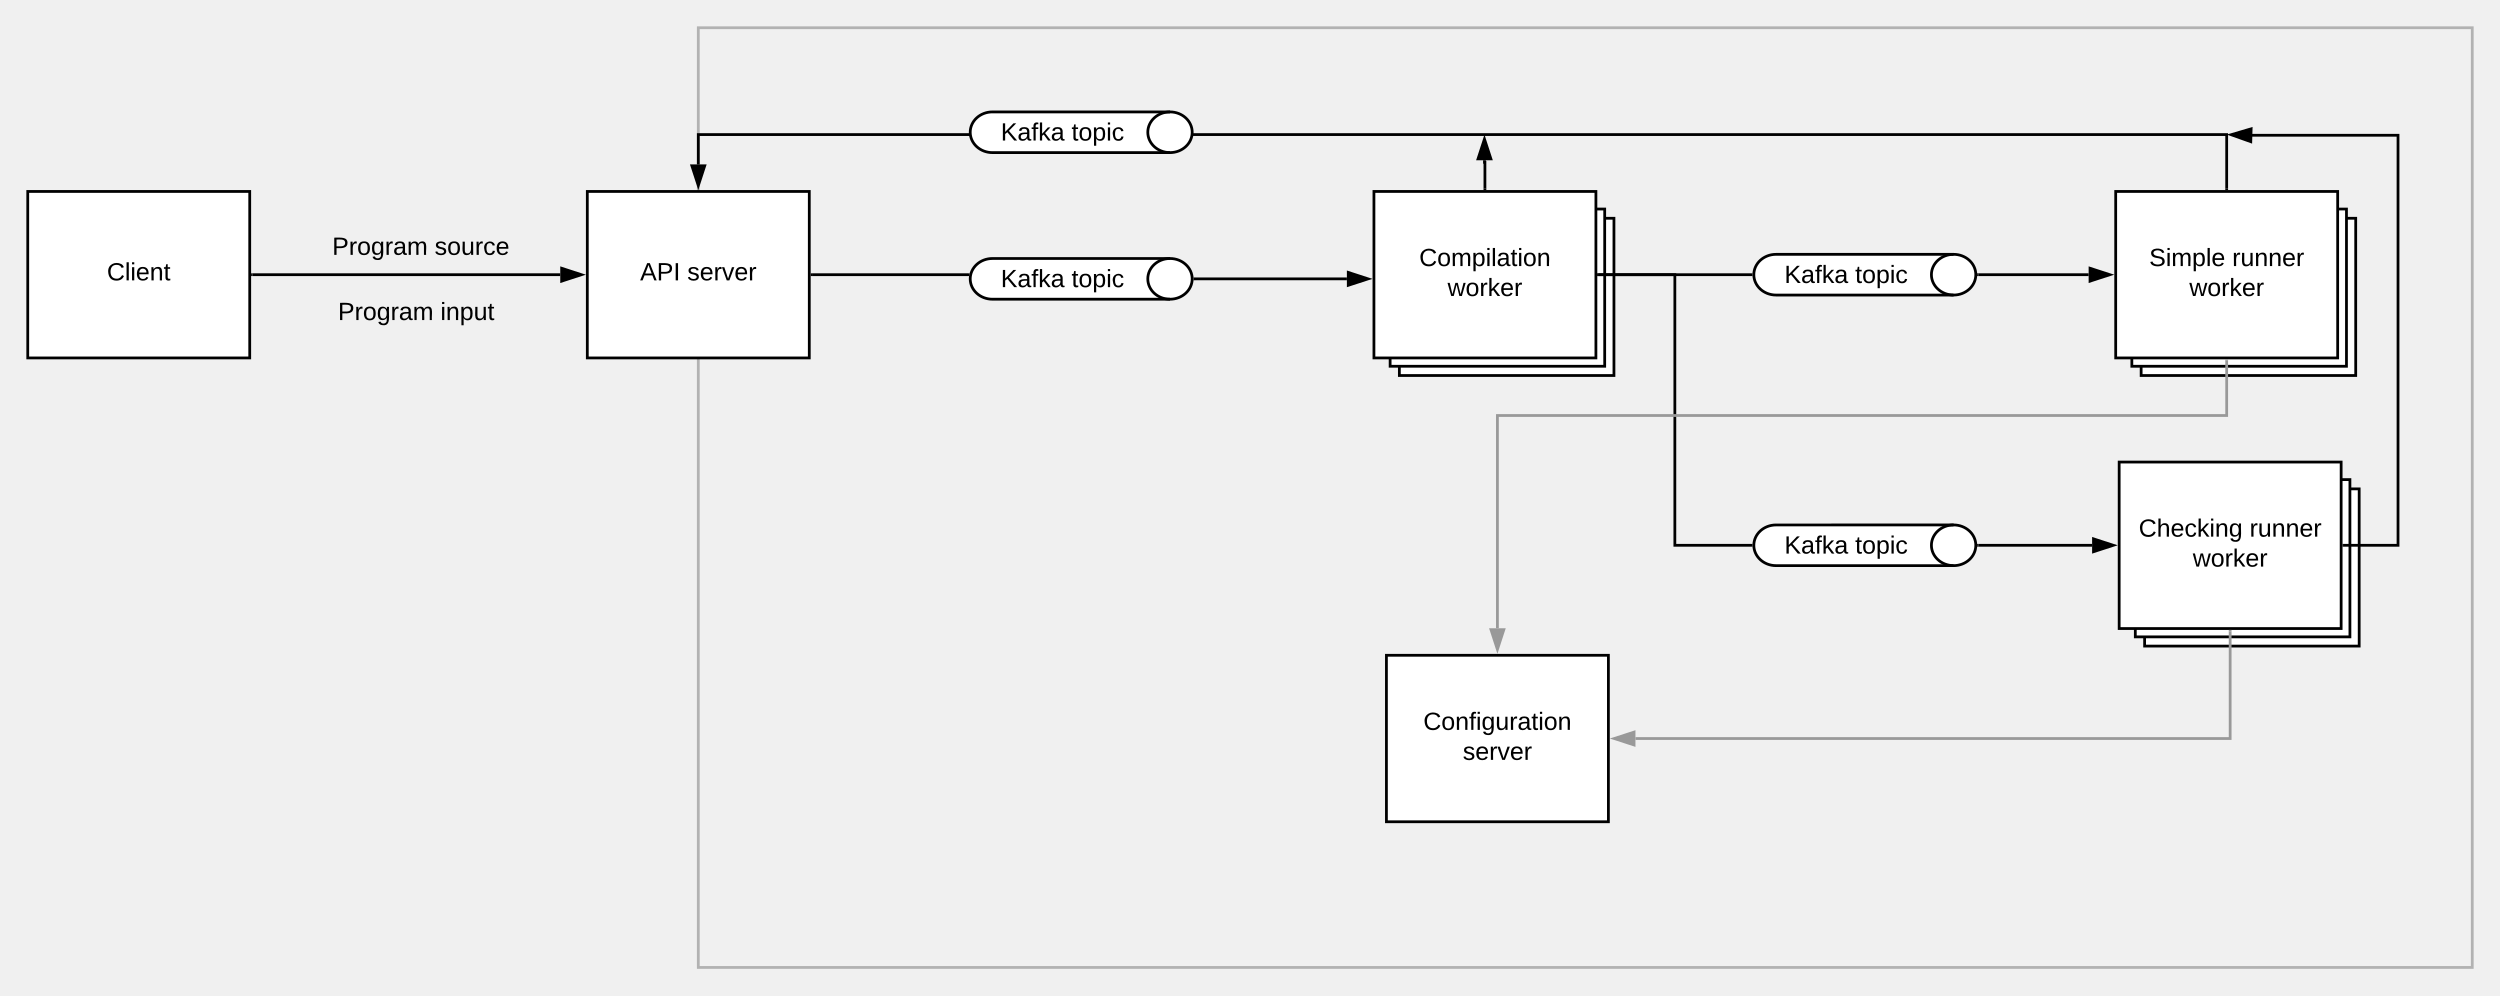
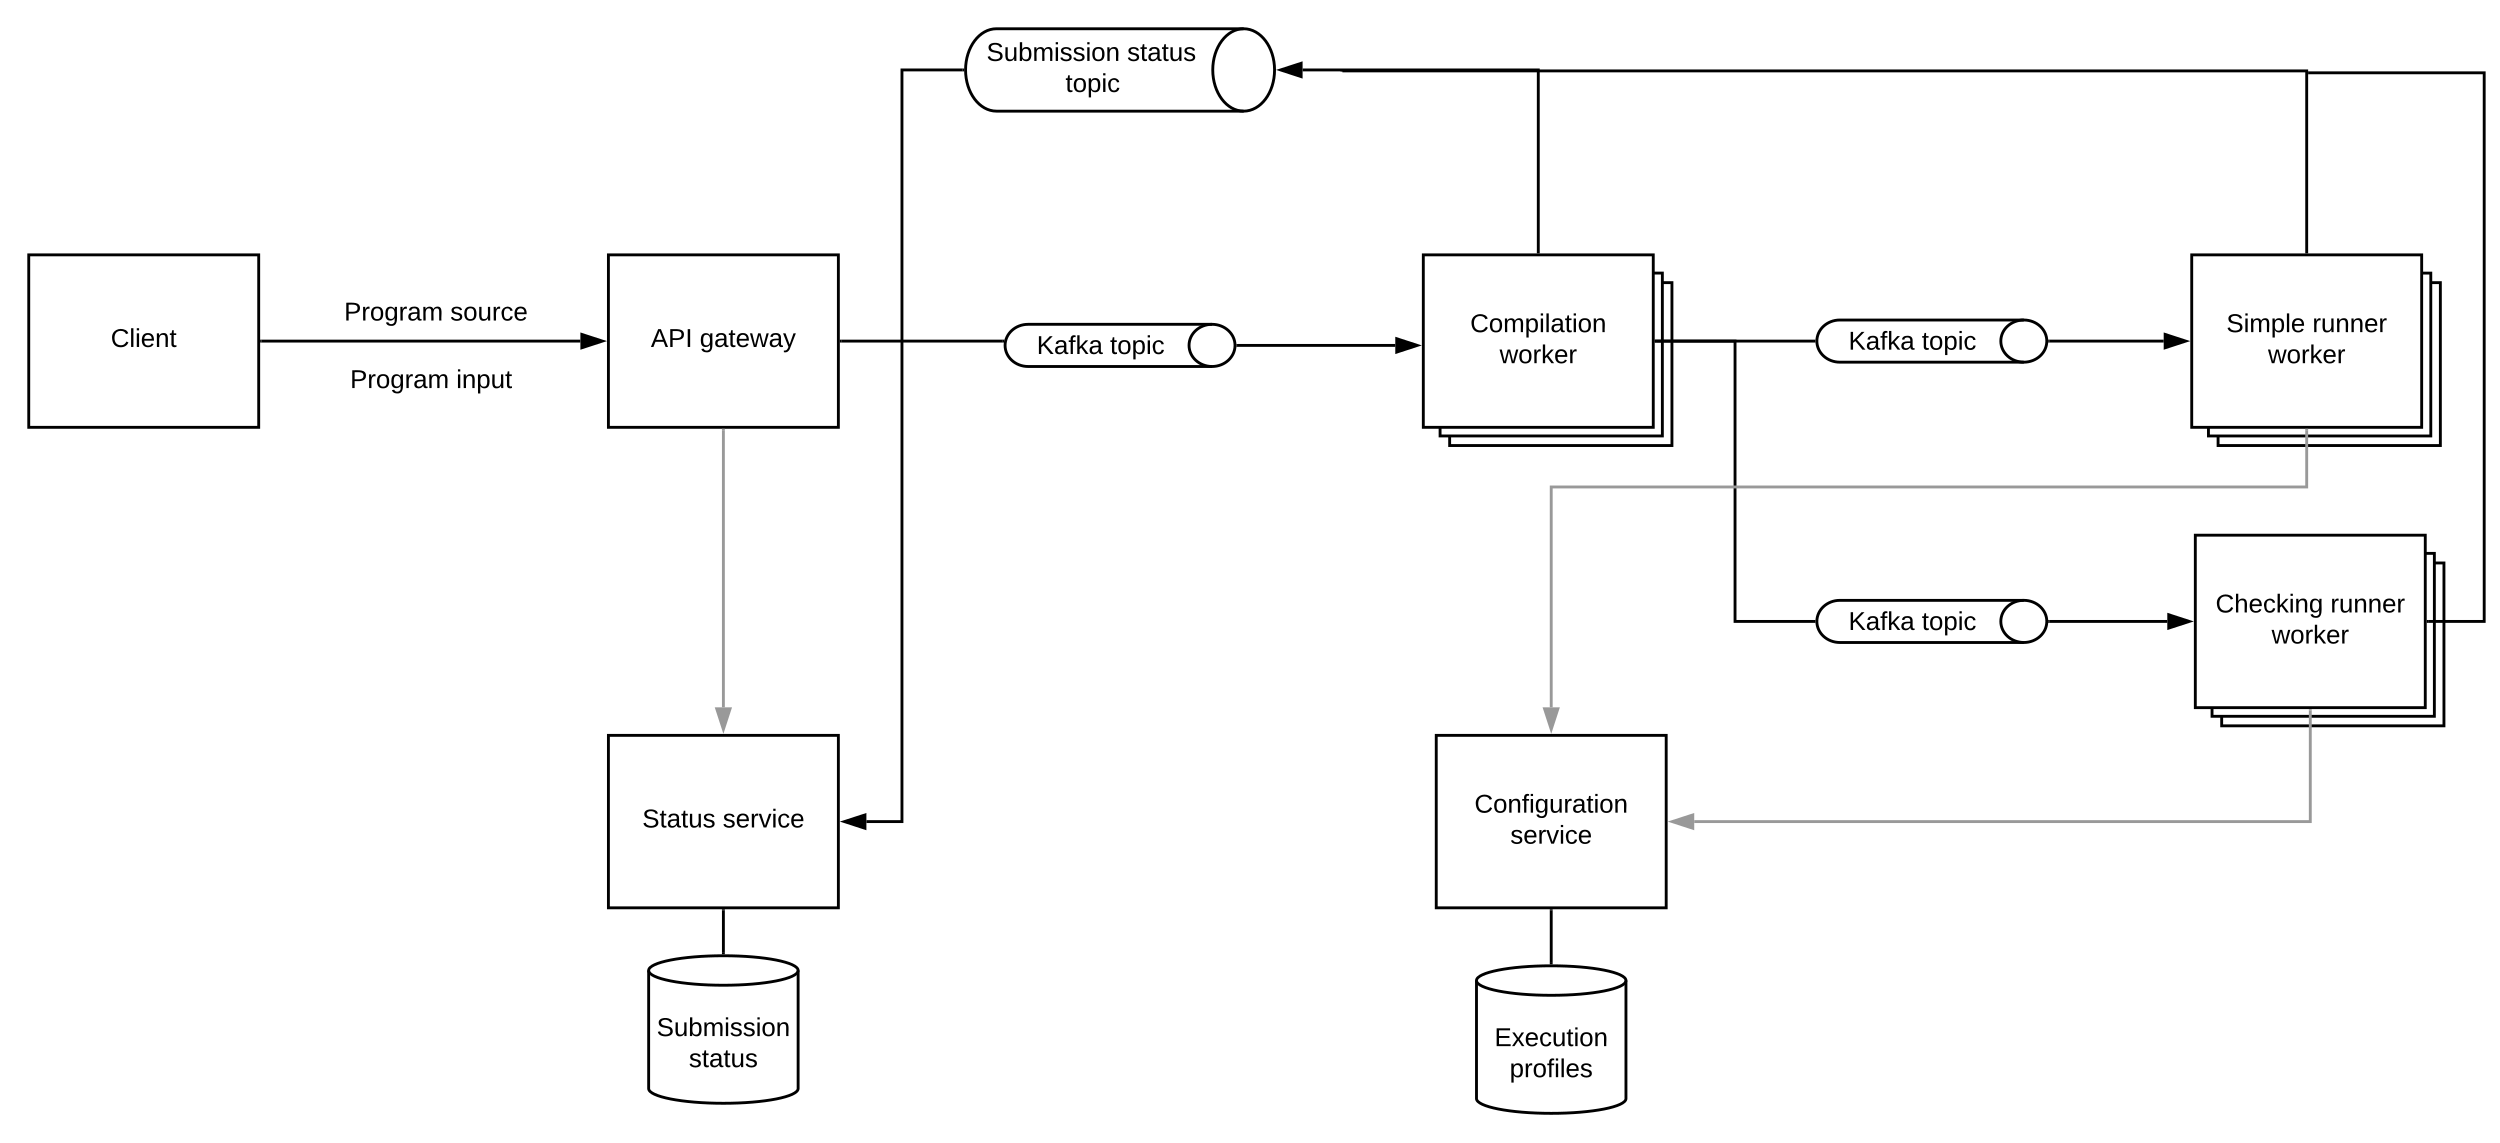
- <svg xmlns="http://www.w3.org/2000/svg" xmlns:ns1="lucid" xmlns:xlink="http://www.w3.org/1999/xlink" width="1802" height="717.33">
-   <g transform="translate(-62.66667 -94)" ns1:page-tab-id="0_0">
-     <path d="M566 114h1278.67v677.33H566z" stroke="#b2b2b2" stroke-width="2" fill-opacity="0" />
+ <svg xmlns="http://www.w3.org/2000/svg" xmlns:ns1="lucid" xmlns:xlink="http://www.w3.org/1999/xlink" width="1739.49" height="794.67">
+   <g transform="translate(-62.66667 -54.66667)" ns1:page-tab-id="0_0">
+     <path d="M0 0h1870.4v1323.2H0z" fill="#fff" />
    <path d="M1071.33 251.33H1226v113.34h-154.67zM486 232h160v120H486z" stroke="#000" stroke-width="2" fill="#fff" />
-     <use xlink:href="#a" transform="matrix(1,0,0,1,491,237) translate(33.05 59.0875)" />
-     <use xlink:href="#b" transform="matrix(1,0,0,1,491,237) translate(67.05 59.0875)" />
+     <use xlink:href="#a" transform="matrix(1,0,0,1,491,237) translate(24.525 59.0875)" />
+     <use xlink:href="#b" transform="matrix(1,0,0,1,491,237) translate(58.525 59.0875)" />
    <path d="M1064.67 244.67h154.66V358h-154.66z" stroke="#000" stroke-width="2" fill="#fff" />
    <path d="M1053 232h160v120h-160z" stroke="#000" stroke-width="2" fill="#fff" />
    <use xlink:href="#c" transform="matrix(1,0,0,1,1058,237) translate(27.625 48.775)" />
    <use xlink:href="#d" transform="matrix(1,0,0,1,1058,237) translate(48.075 70.375)" />
    <path d="M1606 251.33h154.66v113.34H1606z" stroke="#000" stroke-width="2" fill="#fff" />
    <path d="M1599.32 244.67H1754V358H1599.3z" stroke="#000" stroke-width="2" fill="#fff" />
    <path d="M1587.66 232h160v120h-160z" stroke="#000" stroke-width="2" fill="#fff" />
    <use xlink:href="#e" transform="matrix(1,0,0,1,1592.658,237) translate(19.125 48.775)" />
    <use xlink:href="#f" transform="matrix(1,0,0,1,1592.658,237) translate(78.975 48.775)" />
    <use xlink:href="#d" transform="matrix(1,0,0,1,1592.658,237) translate(48.075 70.375)" />
    <path d="M906 280.33c8.84 0 16 6.57 16 14.67s-7.16 14.67-16 14.67H778c-8.84 0-16-6.57-16-14.67s7.16-14.67 16-14.67z" stroke="#000" stroke-width="2" fill="#fff" />
    <path d="M906 309.67c-8.84 0-16-6.57-16-14.67s7.16-14.67 16-14.67" stroke="#000" stroke-width="2" fill="none" />
    <use xlink:href="#g" transform="matrix(1,0,0,1,767,285.3333) translate(17.03 15.65)" />
    <use xlink:href="#h" transform="matrix(1,0,0,1,767,285.3333) translate(68.03 15.65)" />
    <path d="M1470.83 277.33c8.84 0 16 6.57 16 14.67s-7.16 14.67-16 14.67h-128c-8.84 0-16-6.57-16-14.67s7.16-14.67 16-14.67z" stroke="#000" stroke-width="2" fill="#fff" />
    <path d="M1470.83 306.67c-8.84 0-16-6.57-16-14.67s7.16-14.67 16-14.67" stroke="#000" stroke-width="2" fill="none" />
    <use xlink:href="#g" transform="matrix(1,0,0,1,1331.829,282.3333) translate(17.03 15.65)" />
    <use xlink:href="#h" transform="matrix(1,0,0,1,1331.829,282.3333) translate(68.03 15.65)" />
    <path d="M648 292h112.4" stroke="#000" stroke-width="2" fill="none" />
    <path d="M648.03 293H647v-2h1.03zM761.5 291.23l-.25 1.77h-.9v-2h1.23z" />
    <path d="M924 295h109.5" stroke="#000" stroke-width="2" fill="none" />
    <path d="M924.03 296h-1.15l.13-1-.12-1h1.15z" />
    <path d="M1048.76 295l-14.26 4.64v-9.28z" stroke="#000" stroke-width="2" />
    <path d="M1488.84 292h79.32" stroke="#000" stroke-width="2" fill="none" />
    <path d="M1488.86 293h-1.15l.14-1-.13-1h1.16z" />
    <path d="M1583.42 292l-14.26 4.64v-9.28z" stroke="#000" stroke-width="2" />
    <path d="M1215 292h109.82" stroke="#000" stroke-width="2" fill="none" />
    <path d="M1215.03 293H1214v-2h1.03zM1325.82 292l.13 1h-1.16v-2h1.15z" />
-     <path d="M566 212.5V191h1101.66v39" stroke="#000" stroke-width="2" fill="none" />
-     <path d="M566 227.76l-4.64-14.26h9.28z" stroke="#000" stroke-width="2" />
-     <path d="M1668.66 231h-2v-1.03h2z" />
-     <path d="M1133 230v-19h-.33v-1.5" stroke="#000" stroke-width="2" fill="none" />
-     <path d="M1134 231h-2v-1.03h2z" />
-     <path d="M1132.67 194.24l4.63 14.26h-9.27z" stroke="#000" stroke-width="2" />
-     <path d="M906 174.67c8.84 0 16 6.56 16 14.66 0 8.1-7.16 14.67-16 14.67H778c-8.84 0-16-6.57-16-14.67s7.16-14.66 16-14.66z" stroke="#000" stroke-width="2" fill="#fff" />
-     <path d="M906 204c-8.84 0-16-6.57-16-14.67s7.16-14.66 16-14.66" stroke="#000" stroke-width="2" fill="none" />
-     <use xlink:href="#g" transform="matrix(1,0,0,1,767,179.6667) translate(17.03 15.65)" />
-     <use xlink:href="#h" transform="matrix(1,0,0,1,767,179.6667) translate(68.03 15.65)" />
    <path d="M82.67 232h160v120h-160z" stroke="#000" stroke-width="2" fill="#fff" />
    <use xlink:href="#i" transform="matrix(1,0,0,1,87.66667,237) translate(52.075 59.0875)" />
    <path d="M244.67 292H466.5" stroke="#000" stroke-width="2" fill="none" />
    <path d="M244.7 293h-1.03v-2h1.02z" />
    <path d="M481.76 292l-14.26 4.64v-9.28z" stroke="#000" stroke-width="2" />
    <path d="M246 242.67h240v60H246z" stroke="#000" stroke-opacity="0" stroke-width="2" fill="#fff" fill-opacity="0" />
    <use xlink:href="#j" transform="matrix(1,0,0,1,251,247.6667) translate(51.1 30.025)" />
    <use xlink:href="#k" transform="matrix(1,0,0,1,251,247.6667) translate(124.95 30.025)" />
    <path d="M242.67 289.67h240v60h-240z" stroke="#000" stroke-opacity="0" stroke-width="2" fill="#fff" fill-opacity="0" />
    <use xlink:href="#j" transform="matrix(1,0,0,1,247.6667,294.6667) translate(58.6 30.025)" />
    <use xlink:href="#l" transform="matrix(1,0,0,1,247.6667,294.6667) translate(132.45 30.025)" />
    <path d="M1608.5 446.38h154.66V559.7H1608.5z" stroke="#000" stroke-width="2" fill="#fff" />
    <path d="M1601.82 439.7h154.67v113.35H1601.8z" stroke="#000" stroke-width="2" fill="#fff" />
    <path d="M1590.16 427.05h160v120h-160z" stroke="#000" stroke-width="2" fill="#fff" />
    <use xlink:href="#m" transform="matrix(1,0,0,1,1595.158,432.0456) translate(9.1 48.775)" />
    <use xlink:href="#f" transform="matrix(1,0,0,1,1595.158,432.0456) translate(89 48.775)" />
    <use xlink:href="#d" transform="matrix(1,0,0,1,1595.158,432.0456) translate(48.075 70.375)" />
    <path d="M1470.83 472.38c8.84 0 16 6.57 16 14.67s-7.16 14.66-16 14.66h-128c-8.84 0-16-6.55-16-14.65 0-8.1 7.16-14.67 16-14.67z" stroke="#000" stroke-width="2" fill="#fff" />
    <path d="M1470.83 501.7c-8.84 0-16-6.55-16-14.65 0-8.1 7.16-14.67 16-14.67" stroke="#000" stroke-width="2" fill="none" />
    <use xlink:href="#g" transform="matrix(1,0,0,1,1331.829,477.3789) translate(17.03 15.65)" />
    <use xlink:href="#h" transform="matrix(1,0,0,1,1331.829,477.3789) translate(68.03 15.65)" />
    <path d="M1215 292h54.9v195.05h54.92" stroke="#000" stroke-width="2" fill="none" />
    <path d="M1215.03 293H1214v-2h1.03zM1325.82 487.05l.13 1h-1.16v-2h1.15z" />
    <path d="M1488.84 487.05h81.82" stroke="#000" stroke-width="2" fill="none" />
    <path d="M1488.86 488.05h-1.15l.14-1-.13-1h1.16z" />
    <path d="M1585.92 487.05l-14.26 4.63v-9.27z" stroke="#000" stroke-width="2" />
-     <path d="M1752.16 487.05h39V191.5h-105.5" stroke="#000" stroke-width="2" fill="none" />
-     <path d="M1752.18 488.05h-1.02v-2h1.02z" />
-     <path d="M1670.9 191.1l14.38-4.25-.26 9.27z" stroke="#000" stroke-width="2" />
    <path d="M1062 566.33h160v120h-160z" stroke="#000" stroke-width="2" fill="#fff" />
-     <g>
-       <use xlink:href="#n" transform="matrix(1,0,0,1,1067,571.3333) translate(21.6 48.775)" />
-       <use xlink:href="#b" transform="matrix(1,0,0,1,1067,571.3333) translate(50.05 70.375)" />
-     </g>
+     <use xlink:href="#n" transform="matrix(1,0,0,1,1067,571.3333) translate(21.6 48.775)" />
+     <use xlink:href="#o" transform="matrix(1,0,0,1,1067,571.3333) translate(46.55 70.375)" />
    <path d="M1667.66 354v39.5H1142v153.33" stroke="#999" stroke-width="2" fill="none" />
    <path d="M1668.66 354.03h-2V353h2z" fill="#999" />
    <path d="M1142 562.1l-4.64-14.27h9.28z" stroke="#999" stroke-width="2" fill="#999" />
    <path d="M1670.16 549.05v77.28H1241.5" stroke="#999" stroke-width="2" fill="none" />
    <path d="M1671.16 549.07h-2v-1.02h2z" fill="#999" />
    <path d="M1226.24 626.33l14.26-4.63v9.27z" stroke="#999" stroke-width="2" fill="#999" />
+     <path d="M486 566.33h160v120H486z" stroke="#000" stroke-width="2" fill="#fff" />
+     <use xlink:href="#p" transform="matrix(1,0,0,1,491,571.3333) translate(18.55 59.0875)" />
+     <use xlink:href="#o" transform="matrix(1,0,0,1,491,571.3333) translate(74.55 59.0875)" />
+     <path d="M928 74.67c11.87 0 21.5 12.83 21.5 28.66 0 15.84-9.63 28.67-21.5 28.67H756c-11.87 0-21.5-12.83-21.5-28.67 0-15.83 9.63-28.66 21.5-28.66z" stroke="#000" stroke-width="2" fill="#fff" />
+     <path d="M928 132c-11.87 0-21.5-12.83-21.5-28.67 0-15.83 9.63-28.66 21.5-28.66" stroke="#000" stroke-width="2" fill="none" />
+     <use xlink:href="#q" transform="matrix(1,0,0,1,739.5,79.66667) translate(9.58 17.4)" />
+     <use xlink:href="#r" transform="matrix(1,0,0,1,739.5,79.66667) translate(107.43 17.4)" />
+     <use xlink:href="#h" transform="matrix(1,0,0,1,739.5,79.66667) translate(64.53 39)" />
+     <path d="M1133 230V103.33H969" stroke="#000" stroke-width="2" fill="none" />
+     <path d="M1134 231h-2v-1.03h2z" />
+     <path d="M953.74 103.33L968 98.7v9.27z" stroke="#000" stroke-width="2" />
+     <path d="M1667.66 230V104H996.7" stroke="#000" stroke-width="2" fill="none" />
+     <path d="M1668.66 231h-2v-1.03h2z" />
+     <path d="M996.37 104.36v-1.03M1752.16 487.05h39V105.33h-122.5" stroke="#000" stroke-width="2" fill="none" />
+     <path d="M1752.18 488.05h-1.02v-2h1.02z" />
+     <path d="M1668.68 105.33h-1.02M732.5 103.33h-42.25v523H665.5" stroke="#000" stroke-width="2" fill="none" />
+     <path d="M733.5 103.37l.08.96h-1.1v-2h1.1z" />
+     <path d="M650.24 626.33l14.26-4.63v9.27z" stroke="#000" stroke-width="2" />
+     <path d="M1194 819.07c0 5.67-23.28 10.26-52 10.26s-52-4.6-52-10.26v-82.14c0-5.67 23.28-10.26 52-10.26s52 4.6 52 10.26z" stroke="#000" stroke-width="2" fill="#fff" />
+     <path d="M1194 736.93c0 5.67-23.28 10.27-52 10.27s-52-4.6-52-10.27" stroke="#000" stroke-width="2" fill="none" />
+     <g>
+       <use xlink:href="#s" transform="matrix(1,0,0,1,1095,752.2) translate(7.525 30.36875)" />
+       <use xlink:href="#t" transform="matrix(1,0,0,1,1095,752.2) translate(18.075 51.96875)" />
+     </g>
+     <path d="M1142 724.67v-36.34" stroke="#000" stroke-width="2" fill="none" />
+     <path d="M1143 725.7l-1-.03h-1v-1.03h2zM1143 688.36h-2v-1.03h2z" />
+     <path d="M618 812.07c0 5.67-23.28 10.26-52 10.26s-52-4.6-52-10.26v-82.14c0-5.67 23.28-10.26 52-10.26s52 4.6 52 10.26z" stroke="#000" stroke-width="2" fill="#fff" />
+     <path d="M618 729.93c0 5.67-23.28 10.27-52 10.27s-52-4.6-52-10.27" stroke="#000" stroke-width="2" fill="none" />
+     <g>
+       <use xlink:href="#u" transform="matrix(1,0,0,1,519,745.2) translate(0.575 30.36875)" />
+       <use xlink:href="#v" transform="matrix(1,0,0,1,519,745.2) translate(23 51.96875)" />
+     </g>
+     <path d="M566 717.67v-29.34" stroke="#000" stroke-width="2" fill="none" />
+     <path d="M567 718.7l-1-.03h-1v-1.03h2zM567 688.36h-2v-1.03h2z" />
+     <path d="M566 354v192.83" stroke="#999" stroke-width="2" fill="none" />
+     <path d="M567 354.03h-2V353h2z" fill="#999" />
+     <path d="M566 562.1l-4.64-14.27h9.28z" stroke="#999" stroke-width="2" fill="#999" />
    <defs>
-       <path d="M205 0l-28-72H64L36 0H1l101-248h38L239 0h-34zm-38-99l-47-123c-12 45-31 82-46 123h93" id="o" />
-       <path d="M30-248c87 1 191-15 191 75 0 78-77 80-158 76V0H30v-248zm33 125c57 0 124 11 124-50 0-59-68-47-124-48v98" id="p" />
-       <path d="M33 0v-248h34V0H33" id="q" />
+       <path d="M205 0l-28-72H64L36 0H1l101-248h38L239 0h-34zm-38-99l-47-123c-12 45-31 82-46 123h93" id="w" />
+       <path d="M30-248c87 1 191-15 191 75 0 78-77 80-158 76V0H30v-248zm33 125c57 0 124 11 124-50 0-59-68-47-124-48v98" id="x" />
+       <path d="M33 0v-248h34V0H33" id="y" />
      <g id="a">
-         <use transform="matrix(0.05,0,0,0.05,0,0)" xlink:href="#o" />
-         <use transform="matrix(0.05,0,0,0.05,12,0)" xlink:href="#p" />
-         <use transform="matrix(0.05,0,0,0.05,24,0)" xlink:href="#q" />
-       </g>
-       <path d="M135-143c-3-34-86-38-87 0 15 53 115 12 119 90S17 21 10-45l28-5c4 36 97 45 98 0-10-56-113-15-118-90-4-57 82-63 122-42 12 7 21 19 24 35" id="r" />
-       <path d="M100-194c63 0 86 42 84 106H49c0 40 14 67 53 68 26 1 43-12 49-29l28 8c-11 28-37 45-77 45C44 4 14-33 15-96c1-61 26-98 85-98zm52 81c6-60-76-77-97-28-3 7-6 17-6 28h103" id="s" />
-       <path d="M114-163C36-179 61-72 57 0H25l-1-190h30c1 12-1 29 2 39 6-27 23-49 58-41v29" id="t" />
-       <path d="M108 0H70L1-190h34L89-25l56-165h34" id="u" />
+         <use transform="matrix(0.05,0,0,0.05,0,0)" xlink:href="#w" />
+         <use transform="matrix(0.05,0,0,0.05,12,0)" xlink:href="#x" />
+         <use transform="matrix(0.05,0,0,0.05,24,0)" xlink:href="#y" />
+       </g>
+       <path d="M177-190C167-65 218 103 67 71c-23-6-38-20-44-43l32-5c15 47 100 32 89-28v-30C133-14 115 1 83 1 29 1 15-40 15-95c0-56 16-97 71-98 29-1 48 16 59 35 1-10 0-23 2-32h30zM94-22c36 0 50-32 50-73 0-42-14-75-50-75-39 0-46 34-46 75s6 73 46 73" id="z" />
+       <path d="M141-36C126-15 110 5 73 4 37 3 15-17 15-53c-1-64 63-63 125-63 3-35-9-54-41-54-24 1-41 7-42 31l-33-3c5-37 33-52 76-52 45 0 72 20 72 64v82c-1 20 7 32 28 27v20c-31 9-61-2-59-35zM48-53c0 20 12 33 32 33 41-3 63-29 60-74-43 2-92-5-92 41" id="A" />
+       <path d="M59-47c-2 24 18 29 38 22v24C64 9 27 4 27-40v-127H5v-23h24l9-43h21v43h35v23H59v120" id="B" />
+       <path d="M100-194c63 0 86 42 84 106H49c0 40 14 67 53 68 26 1 43-12 49-29l28 8c-11 28-37 45-77 45C44 4 14-33 15-96c1-61 26-98 85-98zm52 81c6-60-76-77-97-28-3 7-6 17-6 28h103" id="C" />
+       <path d="M206 0h-36l-40-164L89 0H53L-1-190h32L70-26l43-164h34l41 164 42-164h31" id="D" />
+       <path d="M179-190L93 31C79 59 56 82 12 73V49c39 6 53-20 64-50L1-190h34L92-34l54-156h33" id="E" />
      <g id="b">
-         <use transform="matrix(0.05,0,0,0.05,0,0)" xlink:href="#r" />
-         <use transform="matrix(0.05,0,0,0.05,9,0)" xlink:href="#s" />
-         <use transform="matrix(0.05,0,0,0.05,19,0)" xlink:href="#t" />
-         <use transform="matrix(0.05,0,0,0.05,24.95,0)" xlink:href="#u" />
-         <use transform="matrix(0.05,0,0,0.05,33.95,0)" xlink:href="#s" />
-         <use transform="matrix(0.05,0,0,0.05,43.95,0)" xlink:href="#t" />
-       </g>
-       <path d="M212-179c-10-28-35-45-73-45-59 0-87 40-87 99 0 60 29 101 89 101 43 0 62-24 78-52l27 14C228-24 195 4 139 4 59 4 22-46 18-125c-6-104 99-153 187-111 19 9 31 26 39 46" id="v" />
-       <path d="M100-194c62-1 85 37 85 99 1 63-27 99-86 99S16-35 15-95c0-66 28-99 85-99zM99-20c44 1 53-31 53-75 0-43-8-75-51-75s-53 32-53 75 10 74 51 75" id="w" />
-       <path d="M210-169c-67 3-38 105-44 169h-31v-121c0-29-5-50-35-48C34-165 62-65 56 0H25l-1-190h30c1 10-1 24 2 32 10-44 99-50 107 0 11-21 27-35 58-36 85-2 47 119 55 194h-31v-121c0-29-5-49-35-48" id="x" />
-       <path d="M115-194c55 1 70 41 70 98S169 2 115 4C84 4 66-9 55-30l1 105H24l-1-265h31l2 30c10-21 28-34 59-34zm-8 174c40 0 45-34 45-75s-6-73-45-74c-42 0-51 32-51 76 0 43 10 73 51 73" id="y" />
-       <path d="M24-231v-30h32v30H24zM24 0v-190h32V0H24" id="z" />
-       <path d="M24 0v-261h32V0H24" id="A" />
-       <path d="M141-36C126-15 110 5 73 4 37 3 15-17 15-53c-1-64 63-63 125-63 3-35-9-54-41-54-24 1-41 7-42 31l-33-3c5-37 33-52 76-52 45 0 72 20 72 64v82c-1 20 7 32 28 27v20c-31 9-61-2-59-35zM48-53c0 20 12 33 32 33 41-3 63-29 60-74-43 2-92-5-92 41" id="B" />
-       <path d="M59-47c-2 24 18 29 38 22v24C64 9 27 4 27-40v-127H5v-23h24l9-43h21v43h35v23H59v120" id="C" />
-       <path d="M117-194c89-4 53 116 60 194h-32v-121c0-31-8-49-39-48C34-167 62-67 57 0H25l-1-190h30c1 10-1 24 2 32 11-22 29-35 61-36" id="D" />
+         <use transform="matrix(0.05,0,0,0.05,0,0)" xlink:href="#z" />
+         <use transform="matrix(0.05,0,0,0.05,10,0)" xlink:href="#A" />
+         <use transform="matrix(0.05,0,0,0.05,20,0)" xlink:href="#B" />
+         <use transform="matrix(0.05,0,0,0.05,25,0)" xlink:href="#C" />
+         <use transform="matrix(0.05,0,0,0.05,35,0)" xlink:href="#D" />
+         <use transform="matrix(0.05,0,0,0.05,47.95,0)" xlink:href="#A" />
+         <use transform="matrix(0.05,0,0,0.05,57.95,0)" xlink:href="#E" />
+       </g>
+       <path d="M212-179c-10-28-35-45-73-45-59 0-87 40-87 99 0 60 29 101 89 101 43 0 62-24 78-52l27 14C228-24 195 4 139 4 59 4 22-46 18-125c-6-104 99-153 187-111 19 9 31 26 39 46" id="F" />
+       <path d="M100-194c62-1 85 37 85 99 1 63-27 99-86 99S16-35 15-95c0-66 28-99 85-99zM99-20c44 1 53-31 53-75 0-43-8-75-51-75s-53 32-53 75 10 74 51 75" id="G" />
+       <path d="M210-169c-67 3-38 105-44 169h-31v-121c0-29-5-50-35-48C34-165 62-65 56 0H25l-1-190h30c1 10-1 24 2 32 10-44 99-50 107 0 11-21 27-35 58-36 85-2 47 119 55 194h-31v-121c0-29-5-49-35-48" id="H" />
+       <path d="M115-194c55 1 70 41 70 98S169 2 115 4C84 4 66-9 55-30l1 105H24l-1-265h31l2 30c10-21 28-34 59-34zm-8 174c40 0 45-34 45-75s-6-73-45-74c-42 0-51 32-51 76 0 43 10 73 51 73" id="I" />
+       <path d="M24-231v-30h32v30H24zM24 0v-190h32V0H24" id="J" />
+       <path d="M24 0v-261h32V0H24" id="K" />
+       <path d="M117-194c89-4 53 116 60 194h-32v-121c0-31-8-49-39-48C34-167 62-67 57 0H25l-1-190h30c1 10-1 24 2 32 11-22 29-35 61-36" id="L" />
      <g id="c">
-         <use transform="matrix(0.05,0,0,0.05,0,0)" xlink:href="#v" />
-         <use transform="matrix(0.05,0,0,0.05,12.95,0)" xlink:href="#w" />
-         <use transform="matrix(0.05,0,0,0.05,22.95,0)" xlink:href="#x" />
-         <use transform="matrix(0.05,0,0,0.05,37.9,0)" xlink:href="#y" />
-         <use transform="matrix(0.05,0,0,0.05,47.9,0)" xlink:href="#z" />
-         <use transform="matrix(0.05,0,0,0.05,51.85,0)" xlink:href="#A" />
-         <use transform="matrix(0.05,0,0,0.05,55.8,0)" xlink:href="#B" />
-         <use transform="matrix(0.05,0,0,0.05,65.8,0)" xlink:href="#C" />
-         <use transform="matrix(0.05,0,0,0.05,70.8,0)" xlink:href="#z" />
-         <use transform="matrix(0.05,0,0,0.05,74.75,0)" xlink:href="#w" />
-         <use transform="matrix(0.05,0,0,0.05,84.75,0)" xlink:href="#D" />
-       </g>
-       <path d="M206 0h-36l-40-164L89 0H53L-1-190h32L70-26l43-164h34l41 164 42-164h31" id="E" />
-       <path d="M143 0L79-87 56-68V0H24v-261h32v163l83-92h37l-77 82L181 0h-38" id="F" />
+         <use transform="matrix(0.05,0,0,0.05,0,0)" xlink:href="#F" />
+         <use transform="matrix(0.05,0,0,0.05,12.95,0)" xlink:href="#G" />
+         <use transform="matrix(0.05,0,0,0.05,22.95,0)" xlink:href="#H" />
+         <use transform="matrix(0.05,0,0,0.05,37.9,0)" xlink:href="#I" />
+         <use transform="matrix(0.05,0,0,0.05,47.9,0)" xlink:href="#J" />
+         <use transform="matrix(0.05,0,0,0.05,51.85,0)" xlink:href="#K" />
+         <use transform="matrix(0.05,0,0,0.05,55.8,0)" xlink:href="#A" />
+         <use transform="matrix(0.05,0,0,0.05,65.8,0)" xlink:href="#B" />
+         <use transform="matrix(0.05,0,0,0.05,70.8,0)" xlink:href="#J" />
+         <use transform="matrix(0.05,0,0,0.05,74.75,0)" xlink:href="#G" />
+         <use transform="matrix(0.05,0,0,0.05,84.75,0)" xlink:href="#L" />
+       </g>
+       <path d="M114-163C36-179 61-72 57 0H25l-1-190h30c1 12-1 29 2 39 6-27 23-49 58-41v29" id="M" />
+       <path d="M143 0L79-87 56-68V0H24v-261h32v163l83-92h37l-77 82L181 0h-38" id="N" />
      <g id="d">
-         <use transform="matrix(0.05,0,0,0.05,0,0)" xlink:href="#E" />
-         <use transform="matrix(0.05,0,0,0.05,12.95,0)" xlink:href="#w" />
-         <use transform="matrix(0.05,0,0,0.05,22.95,0)" xlink:href="#t" />
-         <use transform="matrix(0.05,0,0,0.05,28.9,0)" xlink:href="#F" />
-         <use transform="matrix(0.05,0,0,0.05,37.9,0)" xlink:href="#s" />
-         <use transform="matrix(0.05,0,0,0.05,47.9,0)" xlink:href="#t" />
-       </g>
-       <path d="M185-189c-5-48-123-54-124 2 14 75 158 14 163 119 3 78-121 87-175 55-17-10-28-26-33-46l33-7c5 56 141 63 141-1 0-78-155-14-162-118-5-82 145-84 179-34 5 7 8 16 11 25" id="G" />
+         <use transform="matrix(0.05,0,0,0.05,0,0)" xlink:href="#D" />
+         <use transform="matrix(0.05,0,0,0.05,12.95,0)" xlink:href="#G" />
+         <use transform="matrix(0.05,0,0,0.05,22.95,0)" xlink:href="#M" />
+         <use transform="matrix(0.05,0,0,0.05,28.9,0)" xlink:href="#N" />
+         <use transform="matrix(0.05,0,0,0.05,37.9,0)" xlink:href="#C" />
+         <use transform="matrix(0.05,0,0,0.05,47.9,0)" xlink:href="#M" />
+       </g>
+       <path d="M185-189c-5-48-123-54-124 2 14 75 158 14 163 119 3 78-121 87-175 55-17-10-28-26-33-46l33-7c5 56 141 63 141-1 0-78-155-14-162-118-5-82 145-84 179-34 5 7 8 16 11 25" id="O" />
      <g id="e">
-         <use transform="matrix(0.05,0,0,0.05,0,0)" xlink:href="#G" />
-         <use transform="matrix(0.05,0,0,0.05,12,0)" xlink:href="#z" />
-         <use transform="matrix(0.05,0,0,0.05,15.95,0)" xlink:href="#x" />
-         <use transform="matrix(0.05,0,0,0.05,30.9,0)" xlink:href="#y" />
-         <use transform="matrix(0.05,0,0,0.05,40.9,0)" xlink:href="#A" />
-         <use transform="matrix(0.05,0,0,0.05,44.85,0)" xlink:href="#s" />
-       </g>
-       <path d="M84 4C-5 8 30-112 23-190h32v120c0 31 7 50 39 49 72-2 45-101 50-169h31l1 190h-30c-1-10 1-25-2-33-11 22-28 36-60 37" id="H" />
+         <use transform="matrix(0.05,0,0,0.05,0,0)" xlink:href="#O" />
+         <use transform="matrix(0.05,0,0,0.05,12,0)" xlink:href="#J" />
+         <use transform="matrix(0.05,0,0,0.05,15.95,0)" xlink:href="#H" />
+         <use transform="matrix(0.05,0,0,0.05,30.9,0)" xlink:href="#I" />
+         <use transform="matrix(0.05,0,0,0.05,40.9,0)" xlink:href="#K" />
+         <use transform="matrix(0.05,0,0,0.05,44.85,0)" xlink:href="#C" />
+       </g>
+       <path d="M84 4C-5 8 30-112 23-190h32v120c0 31 7 50 39 49 72-2 45-101 50-169h31l1 190h-30c-1-10 1-25-2-33-11 22-28 36-60 37" id="P" />
      <g id="f">
-         <use transform="matrix(0.05,0,0,0.05,0,0)" xlink:href="#t" />
-         <use transform="matrix(0.05,0,0,0.05,5.95,0)" xlink:href="#H" />
-         <use transform="matrix(0.05,0,0,0.05,15.95,0)" xlink:href="#D" />
-         <use transform="matrix(0.05,0,0,0.05,25.95,0)" xlink:href="#D" />
-         <use transform="matrix(0.05,0,0,0.05,35.95,0)" xlink:href="#s" />
-         <use transform="matrix(0.05,0,0,0.05,45.95,0)" xlink:href="#t" />
-       </g>
-       <path d="M194 0L95-120 63-95V0H30v-248h33v124l119-124h40L117-140 236 0h-42" id="I" />
-       <path d="M101-234c-31-9-42 10-38 44h38v23H63V0H32v-167H5v-23h27c-7-52 17-82 69-68v24" id="J" />
+         <use transform="matrix(0.05,0,0,0.05,0,0)" xlink:href="#M" />
+         <use transform="matrix(0.05,0,0,0.05,5.95,0)" xlink:href="#P" />
+         <use transform="matrix(0.05,0,0,0.05,15.95,0)" xlink:href="#L" />
+         <use transform="matrix(0.05,0,0,0.05,25.95,0)" xlink:href="#L" />
+         <use transform="matrix(0.05,0,0,0.05,35.95,0)" xlink:href="#C" />
+         <use transform="matrix(0.05,0,0,0.05,45.95,0)" xlink:href="#M" />
+       </g>
+       <path d="M194 0L95-120 63-95V0H30v-248h33v124l119-124h40L117-140 236 0h-42" id="Q" />
+       <path d="M101-234c-31-9-42 10-38 44h38v23H63V0H32v-167H5v-23h27c-7-52 17-82 69-68v24" id="R" />
      <g id="g">
+         <use transform="matrix(0.05,0,0,0.05,0,0)" xlink:href="#Q" />
+         <use transform="matrix(0.05,0,0,0.05,12,0)" xlink:href="#A" />
+         <use transform="matrix(0.05,0,0,0.05,22,0)" xlink:href="#R" />
+         <use transform="matrix(0.05,0,0,0.05,27,0)" xlink:href="#N" />
+         <use transform="matrix(0.05,0,0,0.05,36,0)" xlink:href="#A" />
+       </g>
+       <path d="M96-169c-40 0-48 33-48 73s9 75 48 75c24 0 41-14 43-38l32 2c-6 37-31 61-74 61-59 0-76-41-82-99-10-93 101-131 147-64 4 7 5 14 7 22l-32 3c-4-21-16-35-41-35" id="S" />
+       <g id="h">
+         <use transform="matrix(0.05,0,0,0.05,0,0)" xlink:href="#B" />
+         <use transform="matrix(0.05,0,0,0.05,5,0)" xlink:href="#G" />
+         <use transform="matrix(0.05,0,0,0.05,15,0)" xlink:href="#I" />
+         <use transform="matrix(0.05,0,0,0.05,25,0)" xlink:href="#J" />
+         <use transform="matrix(0.05,0,0,0.05,28.95,0)" xlink:href="#S" />
+       </g>
+       <g id="i">
+         <use transform="matrix(0.05,0,0,0.05,0,0)" xlink:href="#F" />
+         <use transform="matrix(0.05,0,0,0.05,12.95,0)" xlink:href="#K" />
+         <use transform="matrix(0.05,0,0,0.05,16.9,0)" xlink:href="#J" />
+         <use transform="matrix(0.05,0,0,0.05,20.85,0)" xlink:href="#C" />
+         <use transform="matrix(0.05,0,0,0.05,30.85,0)" xlink:href="#L" />
+         <use transform="matrix(0.05,0,0,0.05,40.85,0)" xlink:href="#B" />
+       </g>
+       <g id="j">
+         <use transform="matrix(0.05,0,0,0.05,0,0)" xlink:href="#x" />
+         <use transform="matrix(0.05,0,0,0.05,12,0)" xlink:href="#M" />
+         <use transform="matrix(0.05,0,0,0.05,17.95,0)" xlink:href="#G" />
+         <use transform="matrix(0.05,0,0,0.05,27.95,0)" xlink:href="#z" />
+         <use transform="matrix(0.05,0,0,0.05,37.95,0)" xlink:href="#M" />
+         <use transform="matrix(0.05,0,0,0.05,43.9,0)" xlink:href="#A" />
+         <use transform="matrix(0.05,0,0,0.05,53.9,0)" xlink:href="#H" />
+       </g>
+       <path d="M135-143c-3-34-86-38-87 0 15 53 115 12 119 90S17 21 10-45l28-5c4 36 97 45 98 0-10-56-113-15-118-90-4-57 82-63 122-42 12 7 21 19 24 35" id="T" />
+       <g id="k">
+         <use transform="matrix(0.05,0,0,0.05,0,0)" xlink:href="#T" />
+         <use transform="matrix(0.05,0,0,0.05,9,0)" xlink:href="#G" />
+         <use transform="matrix(0.05,0,0,0.05,19,0)" xlink:href="#P" />
+         <use transform="matrix(0.05,0,0,0.05,29,0)" xlink:href="#M" />
+         <use transform="matrix(0.05,0,0,0.05,34.95,0)" xlink:href="#S" />
+         <use transform="matrix(0.05,0,0,0.05,43.95,0)" xlink:href="#C" />
+       </g>
+       <g id="l">
+         <use transform="matrix(0.05,0,0,0.05,0,0)" xlink:href="#J" />
+         <use transform="matrix(0.05,0,0,0.05,3.95,0)" xlink:href="#L" />
+         <use transform="matrix(0.05,0,0,0.05,13.95,0)" xlink:href="#I" />
+         <use transform="matrix(0.05,0,0,0.05,23.95,0)" xlink:href="#P" />
+         <use transform="matrix(0.05,0,0,0.05,33.95,0)" xlink:href="#B" />
+       </g>
+       <path d="M106-169C34-169 62-67 57 0H25v-261h32l-1 103c12-21 28-36 61-36 89 0 53 116 60 194h-32v-121c2-32-8-49-39-48" id="U" />
+       <g id="m">
+         <use transform="matrix(0.05,0,0,0.05,0,0)" xlink:href="#F" />
+         <use transform="matrix(0.05,0,0,0.05,12.95,0)" xlink:href="#U" />
+         <use transform="matrix(0.05,0,0,0.05,22.95,0)" xlink:href="#C" />
+         <use transform="matrix(0.05,0,0,0.05,32.95,0)" xlink:href="#S" />
+         <use transform="matrix(0.05,0,0,0.05,41.95,0)" xlink:href="#N" />
+         <use transform="matrix(0.05,0,0,0.05,50.95,0)" xlink:href="#J" />
+         <use transform="matrix(0.05,0,0,0.05,54.9,0)" xlink:href="#L" />
+         <use transform="matrix(0.05,0,0,0.05,64.9,0)" xlink:href="#z" />
+       </g>
+       <g id="n">
+         <use transform="matrix(0.05,0,0,0.05,0,0)" xlink:href="#F" />
+         <use transform="matrix(0.05,0,0,0.05,12.95,0)" xlink:href="#G" />
+         <use transform="matrix(0.05,0,0,0.05,22.95,0)" xlink:href="#L" />
+         <use transform="matrix(0.05,0,0,0.05,32.95,0)" xlink:href="#R" />
+         <use transform="matrix(0.05,0,0,0.05,37.95,0)" xlink:href="#J" />
+         <use transform="matrix(0.05,0,0,0.05,41.9,0)" xlink:href="#z" />
+         <use transform="matrix(0.05,0,0,0.05,51.9,0)" xlink:href="#P" />
+         <use transform="matrix(0.05,0,0,0.05,61.9,0)" xlink:href="#M" />
+         <use transform="matrix(0.05,0,0,0.05,67.85,0)" xlink:href="#A" />
+         <use transform="matrix(0.05,0,0,0.05,77.85,0)" xlink:href="#B" />
+         <use transform="matrix(0.05,0,0,0.05,82.85,0)" xlink:href="#J" />
+         <use transform="matrix(0.05,0,0,0.05,86.8,0)" xlink:href="#G" />
+         <use transform="matrix(0.05,0,0,0.05,96.8,0)" xlink:href="#L" />
+       </g>
+       <path d="M108 0H70L1-190h34L89-25l56-165h34" id="V" />
+       <g id="o">
+         <use transform="matrix(0.05,0,0,0.05,0,0)" xlink:href="#T" />
+         <use transform="matrix(0.05,0,0,0.05,9,0)" xlink:href="#C" />
+         <use transform="matrix(0.05,0,0,0.05,19,0)" xlink:href="#M" />
+         <use transform="matrix(0.05,0,0,0.05,24.95,0)" xlink:href="#V" />
+         <use transform="matrix(0.05,0,0,0.05,33.95,0)" xlink:href="#J" />
+         <use transform="matrix(0.05,0,0,0.05,37.9,0)" xlink:href="#S" />
+         <use transform="matrix(0.05,0,0,0.05,46.9,0)" xlink:href="#C" />
+       </g>
+       <g id="p">
+         <use transform="matrix(0.05,0,0,0.05,0,0)" xlink:href="#O" />
+         <use transform="matrix(0.05,0,0,0.05,12,0)" xlink:href="#B" />
+         <use transform="matrix(0.05,0,0,0.05,17,0)" xlink:href="#A" />
+         <use transform="matrix(0.05,0,0,0.05,27,0)" xlink:href="#B" />
+         <use transform="matrix(0.05,0,0,0.05,32,0)" xlink:href="#P" />
+         <use transform="matrix(0.05,0,0,0.05,42,0)" xlink:href="#T" />
+       </g>
+       <path d="M115-194c53 0 69 39 70 98 0 66-23 100-70 100C84 3 66-7 56-30L54 0H23l1-261h32v101c10-23 28-34 59-34zm-8 174c40 0 45-34 45-75 0-40-5-75-45-74-42 0-51 32-51 76 0 43 10 73 51 73" id="W" />
+       <g id="q">
+         <use transform="matrix(0.05,0,0,0.05,0,0)" xlink:href="#O" />
+         <use transform="matrix(0.05,0,0,0.05,12,0)" xlink:href="#P" />
+         <use transform="matrix(0.05,0,0,0.05,22,0)" xlink:href="#W" />
+         <use transform="matrix(0.05,0,0,0.05,32,0)" xlink:href="#H" />
+         <use transform="matrix(0.05,0,0,0.05,46.95,0)" xlink:href="#J" />
+         <use transform="matrix(0.05,0,0,0.05,50.9,0)" xlink:href="#T" />
+         <use transform="matrix(0.05,0,0,0.05,59.9,0)" xlink:href="#T" />
+         <use transform="matrix(0.05,0,0,0.05,68.9,0)" xlink:href="#J" />
+         <use transform="matrix(0.05,0,0,0.05,72.85,0)" xlink:href="#G" />
+         <use transform="matrix(0.05,0,0,0.05,82.85,0)" xlink:href="#L" />
+       </g>
+       <g id="r">
+         <use transform="matrix(0.05,0,0,0.05,0,0)" xlink:href="#T" />
+         <use transform="matrix(0.05,0,0,0.05,9,0)" xlink:href="#B" />
+         <use transform="matrix(0.05,0,0,0.05,14,0)" xlink:href="#A" />
+         <use transform="matrix(0.05,0,0,0.05,24,0)" xlink:href="#B" />
+         <use transform="matrix(0.05,0,0,0.05,29,0)" xlink:href="#P" />
+         <use transform="matrix(0.05,0,0,0.05,39,0)" xlink:href="#T" />
+       </g>
+       <path d="M30 0v-248h187v28H63v79h144v27H63v87h162V0H30" id="X" />
+       <path d="M141 0L90-78 38 0H4l68-98-65-92h35l48 74 47-74h35l-64 92 68 98h-35" id="Y" />
+       <g id="s">
+         <use transform="matrix(0.05,0,0,0.05,0,0)" xlink:href="#X" />
+         <use transform="matrix(0.05,0,0,0.05,12,0)" xlink:href="#Y" />
+         <use transform="matrix(0.05,0,0,0.05,21,0)" xlink:href="#C" />
+         <use transform="matrix(0.05,0,0,0.05,31,0)" xlink:href="#S" />
+         <use transform="matrix(0.05,0,0,0.05,40,0)" xlink:href="#P" />
+         <use transform="matrix(0.05,0,0,0.05,50,0)" xlink:href="#B" />
+         <use transform="matrix(0.05,0,0,0.05,55,0)" xlink:href="#J" />
+         <use transform="matrix(0.05,0,0,0.05,58.95,0)" xlink:href="#G" />
+         <use transform="matrix(0.05,0,0,0.05,68.95,0)" xlink:href="#L" />
+       </g>
+       <g id="t">
        <use transform="matrix(0.05,0,0,0.05,0,0)" xlink:href="#I" />
-         <use transform="matrix(0.05,0,0,0.05,12,0)" xlink:href="#B" />
-         <use transform="matrix(0.05,0,0,0.05,22,0)" xlink:href="#J" />
-         <use transform="matrix(0.05,0,0,0.05,27,0)" xlink:href="#F" />
-         <use transform="matrix(0.05,0,0,0.05,36,0)" xlink:href="#B" />
-       </g>
-       <path d="M96-169c-40 0-48 33-48 73s9 75 48 75c24 0 41-14 43-38l32 2c-6 37-31 61-74 61-59 0-76-41-82-99-10-93 101-131 147-64 4 7 5 14 7 22l-32 3c-4-21-16-35-41-35" id="K" />
-       <g id="h">
-         <use transform="matrix(0.05,0,0,0.05,0,0)" xlink:href="#C" />
-         <use transform="matrix(0.05,0,0,0.05,5,0)" xlink:href="#w" />
-         <use transform="matrix(0.05,0,0,0.05,15,0)" xlink:href="#y" />
-         <use transform="matrix(0.05,0,0,0.05,25,0)" xlink:href="#z" />
-         <use transform="matrix(0.05,0,0,0.05,28.95,0)" xlink:href="#K" />
-       </g>
-       <g id="i">
-         <use transform="matrix(0.05,0,0,0.05,0,0)" xlink:href="#v" />
-         <use transform="matrix(0.05,0,0,0.05,12.95,0)" xlink:href="#A" />
-         <use transform="matrix(0.05,0,0,0.05,16.9,0)" xlink:href="#z" />
-         <use transform="matrix(0.05,0,0,0.05,20.85,0)" xlink:href="#s" />
-         <use transform="matrix(0.05,0,0,0.05,30.85,0)" xlink:href="#D" />
-         <use transform="matrix(0.05,0,0,0.05,40.85,0)" xlink:href="#C" />
-       </g>
-       <path d="M177-190C167-65 218 103 67 71c-23-6-38-20-44-43l32-5c15 47 100 32 89-28v-30C133-14 115 1 83 1 29 1 15-40 15-95c0-56 16-97 71-98 29-1 48 16 59 35 1-10 0-23 2-32h30zM94-22c36 0 50-32 50-73 0-42-14-75-50-75-39 0-46 34-46 75s6 73 46 73" id="L" />
-       <g id="j">
-         <use transform="matrix(0.05,0,0,0.05,0,0)" xlink:href="#p" />
-         <use transform="matrix(0.05,0,0,0.05,12,0)" xlink:href="#t" />
-         <use transform="matrix(0.05,0,0,0.05,17.95,0)" xlink:href="#w" />
-         <use transform="matrix(0.05,0,0,0.05,27.95,0)" xlink:href="#L" />
-         <use transform="matrix(0.05,0,0,0.05,37.95,0)" xlink:href="#t" />
-         <use transform="matrix(0.05,0,0,0.05,43.9,0)" xlink:href="#B" />
-         <use transform="matrix(0.05,0,0,0.05,53.9,0)" xlink:href="#x" />
-       </g>
-       <g id="k">
-         <use transform="matrix(0.05,0,0,0.05,0,0)" xlink:href="#r" />
-         <use transform="matrix(0.05,0,0,0.05,9,0)" xlink:href="#w" />
-         <use transform="matrix(0.05,0,0,0.05,19,0)" xlink:href="#H" />
-         <use transform="matrix(0.05,0,0,0.05,29,0)" xlink:href="#t" />
-         <use transform="matrix(0.05,0,0,0.05,34.95,0)" xlink:href="#K" />
-         <use transform="matrix(0.05,0,0,0.05,43.95,0)" xlink:href="#s" />
-       </g>
-       <g id="l">
-         <use transform="matrix(0.05,0,0,0.05,0,0)" xlink:href="#z" />
-         <use transform="matrix(0.05,0,0,0.05,3.95,0)" xlink:href="#D" />
-         <use transform="matrix(0.05,0,0,0.05,13.95,0)" xlink:href="#y" />
-         <use transform="matrix(0.05,0,0,0.05,23.95,0)" xlink:href="#H" />
-         <use transform="matrix(0.05,0,0,0.05,33.95,0)" xlink:href="#C" />
-       </g>
-       <path d="M106-169C34-169 62-67 57 0H25v-261h32l-1 103c12-21 28-36 61-36 89 0 53 116 60 194h-32v-121c2-32-8-49-39-48" id="M" />
-       <g id="m">
-         <use transform="matrix(0.05,0,0,0.05,0,0)" xlink:href="#v" />
-         <use transform="matrix(0.05,0,0,0.05,12.95,0)" xlink:href="#M" />
-         <use transform="matrix(0.05,0,0,0.05,22.95,0)" xlink:href="#s" />
-         <use transform="matrix(0.05,0,0,0.05,32.95,0)" xlink:href="#K" />
-         <use transform="matrix(0.05,0,0,0.05,41.95,0)" xlink:href="#F" />
-         <use transform="matrix(0.05,0,0,0.05,50.95,0)" xlink:href="#z" />
-         <use transform="matrix(0.05,0,0,0.05,54.9,0)" xlink:href="#D" />
-         <use transform="matrix(0.05,0,0,0.05,64.9,0)" xlink:href="#L" />
-       </g>
-       <g id="n">
-         <use transform="matrix(0.05,0,0,0.05,0,0)" xlink:href="#v" />
-         <use transform="matrix(0.05,0,0,0.05,12.95,0)" xlink:href="#w" />
-         <use transform="matrix(0.05,0,0,0.05,22.95,0)" xlink:href="#D" />
-         <use transform="matrix(0.05,0,0,0.05,32.95,0)" xlink:href="#J" />
-         <use transform="matrix(0.05,0,0,0.05,37.95,0)" xlink:href="#z" />
-         <use transform="matrix(0.05,0,0,0.05,41.9,0)" xlink:href="#L" />
-         <use transform="matrix(0.05,0,0,0.05,51.9,0)" xlink:href="#H" />
-         <use transform="matrix(0.05,0,0,0.05,61.9,0)" xlink:href="#t" />
-         <use transform="matrix(0.05,0,0,0.05,67.85,0)" xlink:href="#B" />
-         <use transform="matrix(0.05,0,0,0.05,77.85,0)" xlink:href="#C" />
-         <use transform="matrix(0.05,0,0,0.05,82.85,0)" xlink:href="#z" />
-         <use transform="matrix(0.05,0,0,0.05,86.8,0)" xlink:href="#w" />
-         <use transform="matrix(0.05,0,0,0.05,96.8,0)" xlink:href="#D" />
+         <use transform="matrix(0.05,0,0,0.05,10,0)" xlink:href="#M" />
+         <use transform="matrix(0.05,0,0,0.05,15.95,0)" xlink:href="#G" />
+         <use transform="matrix(0.05,0,0,0.05,25.95,0)" xlink:href="#R" />
+         <use transform="matrix(0.05,0,0,0.05,30.95,0)" xlink:href="#J" />
+         <use transform="matrix(0.05,0,0,0.05,34.9,0)" xlink:href="#K" />
+         <use transform="matrix(0.05,0,0,0.05,38.85,0)" xlink:href="#C" />
+         <use transform="matrix(0.05,0,0,0.05,48.85,0)" xlink:href="#T" />
+       </g>
+       <g id="u">
+         <use transform="matrix(0.05,0,0,0.05,0,0)" xlink:href="#O" />
+         <use transform="matrix(0.05,0,0,0.05,12,0)" xlink:href="#P" />
+         <use transform="matrix(0.05,0,0,0.05,22,0)" xlink:href="#W" />
+         <use transform="matrix(0.05,0,0,0.05,32,0)" xlink:href="#H" />
+         <use transform="matrix(0.05,0,0,0.05,46.95,0)" xlink:href="#J" />
+         <use transform="matrix(0.05,0,0,0.05,50.9,0)" xlink:href="#T" />
+         <use transform="matrix(0.05,0,0,0.05,59.9,0)" xlink:href="#T" />
+         <use transform="matrix(0.05,0,0,0.05,68.9,0)" xlink:href="#J" />
+         <use transform="matrix(0.05,0,0,0.05,72.85,0)" xlink:href="#G" />
+         <use transform="matrix(0.05,0,0,0.05,82.85,0)" xlink:href="#L" />
+       </g>
+       <g id="v">
+         <use transform="matrix(0.05,0,0,0.05,0,0)" xlink:href="#T" />
+         <use transform="matrix(0.05,0,0,0.05,9,0)" xlink:href="#B" />
+         <use transform="matrix(0.05,0,0,0.05,14,0)" xlink:href="#A" />
+         <use transform="matrix(0.05,0,0,0.05,24,0)" xlink:href="#B" />
+         <use transform="matrix(0.05,0,0,0.05,29,0)" xlink:href="#P" />
+         <use transform="matrix(0.05,0,0,0.05,39,0)" xlink:href="#T" />
      </g>
    </defs>
  </g>
</svg>
